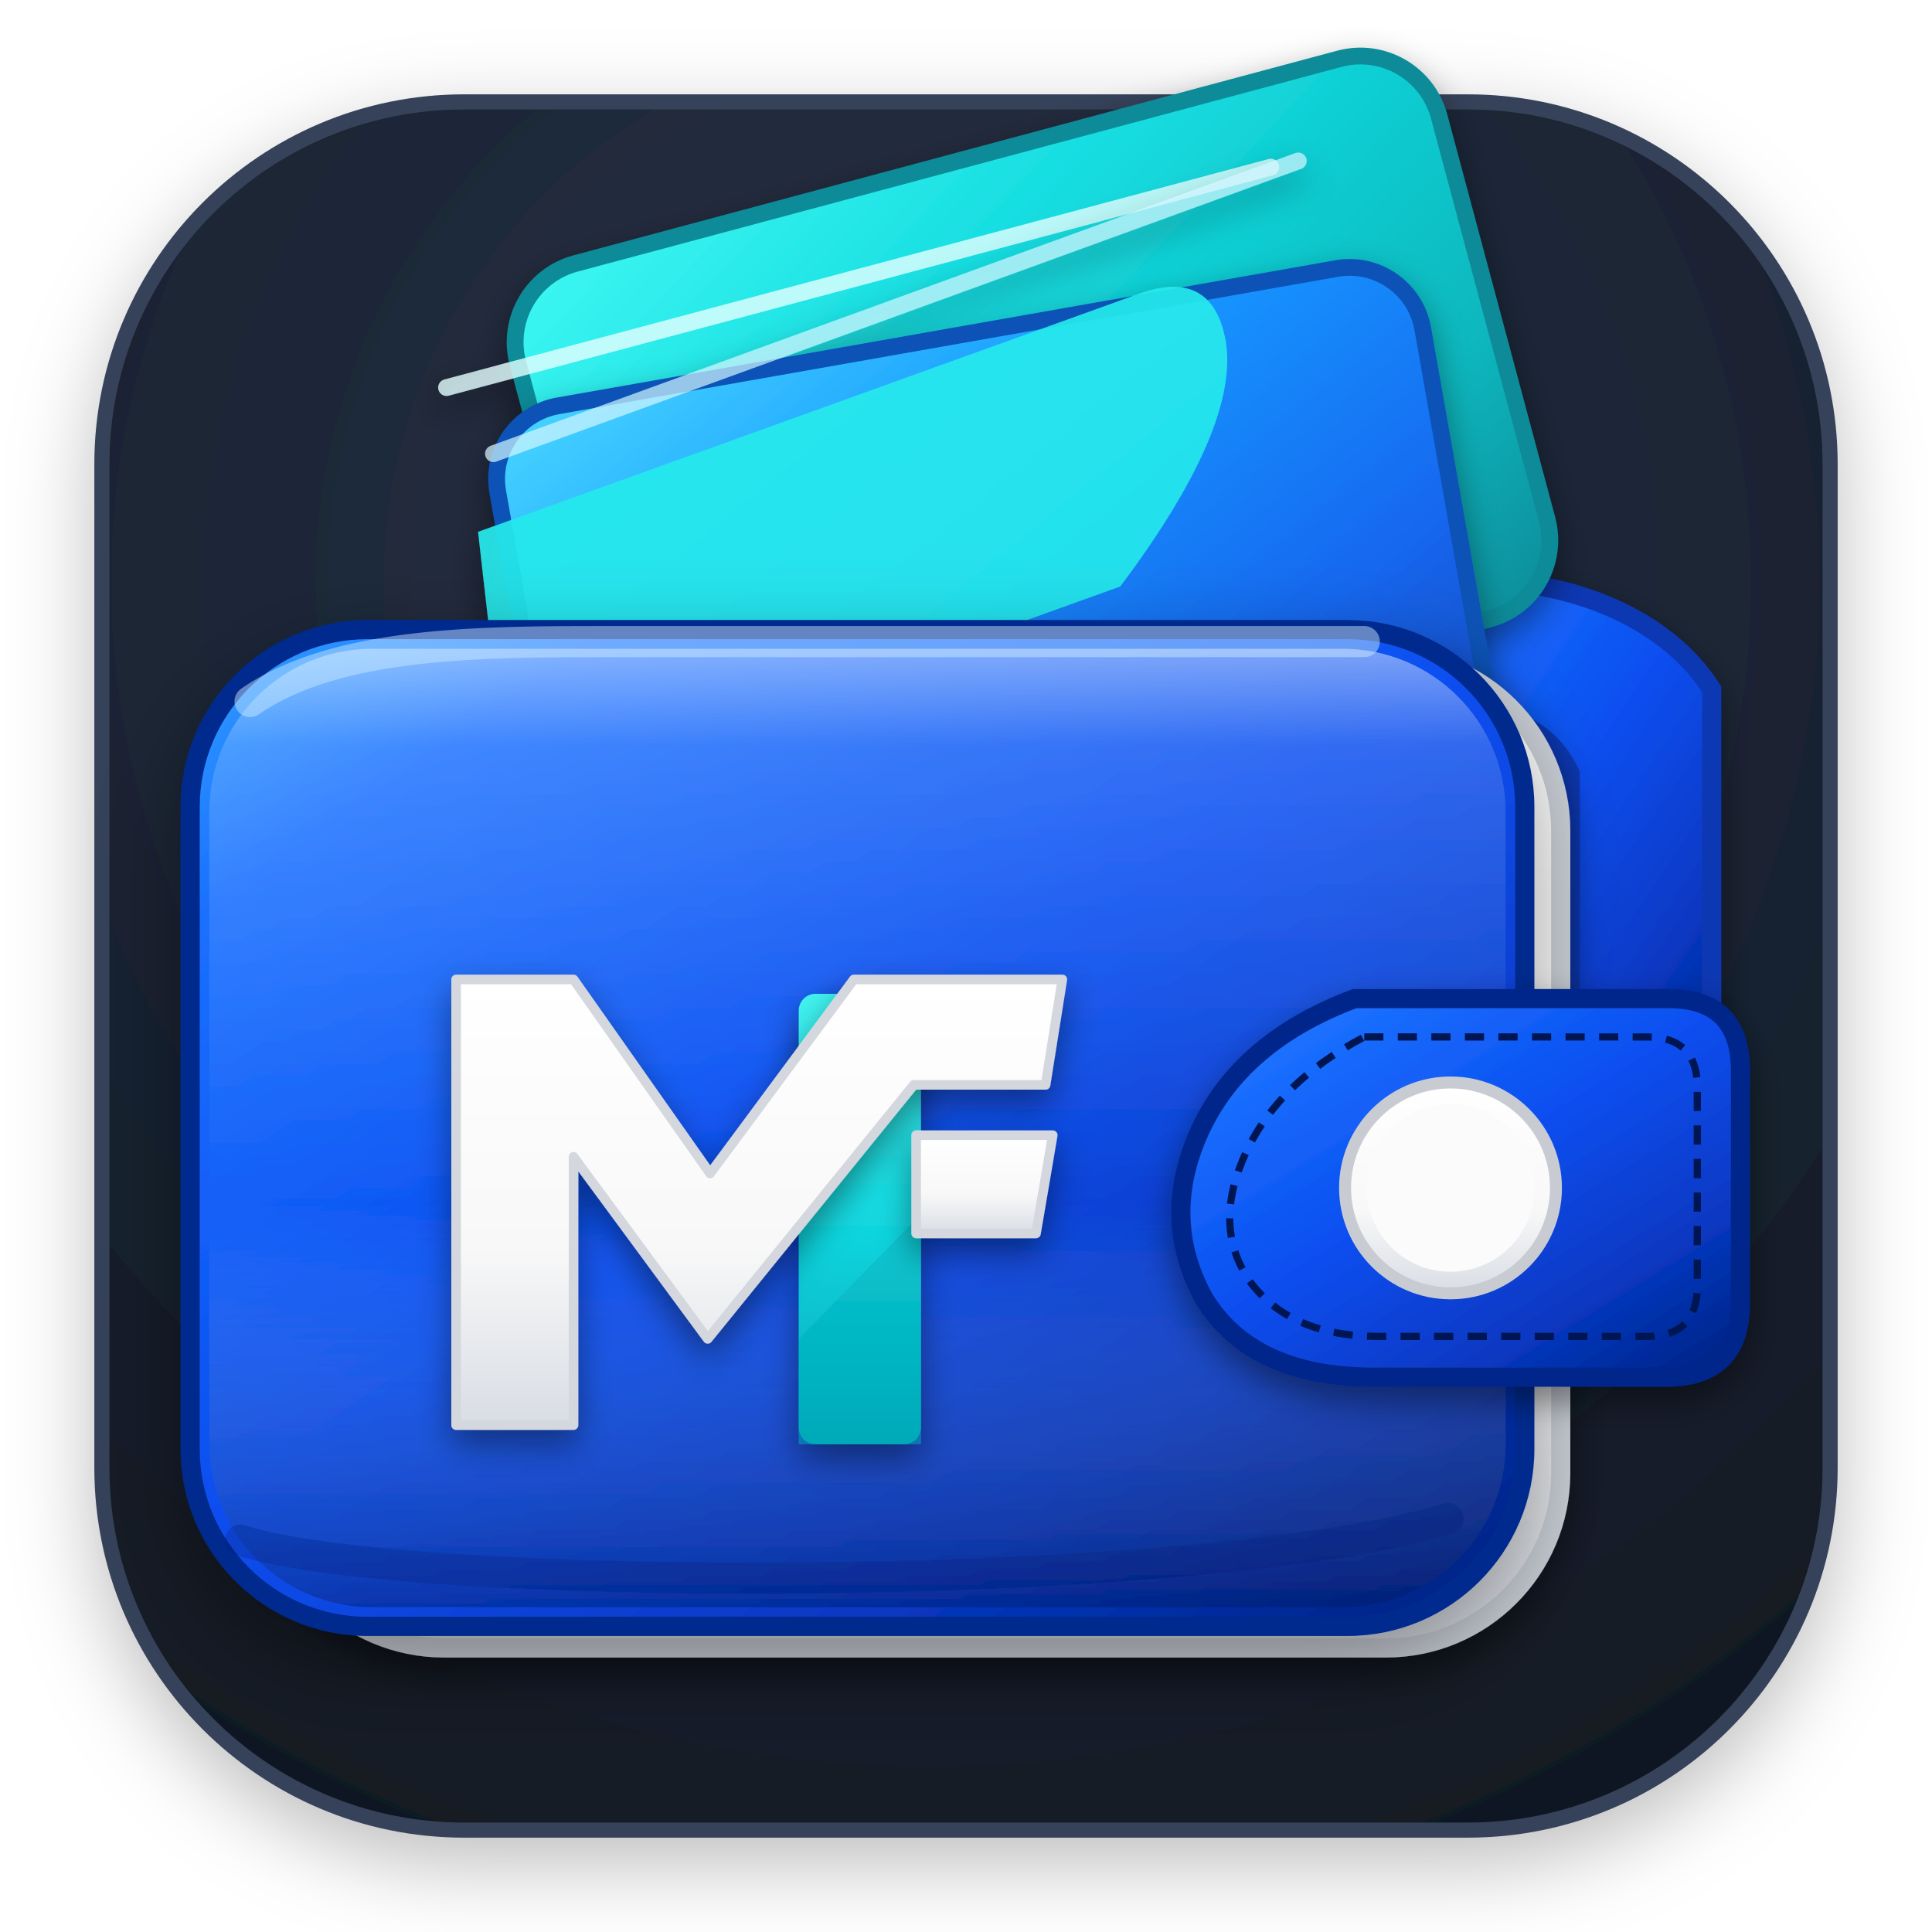
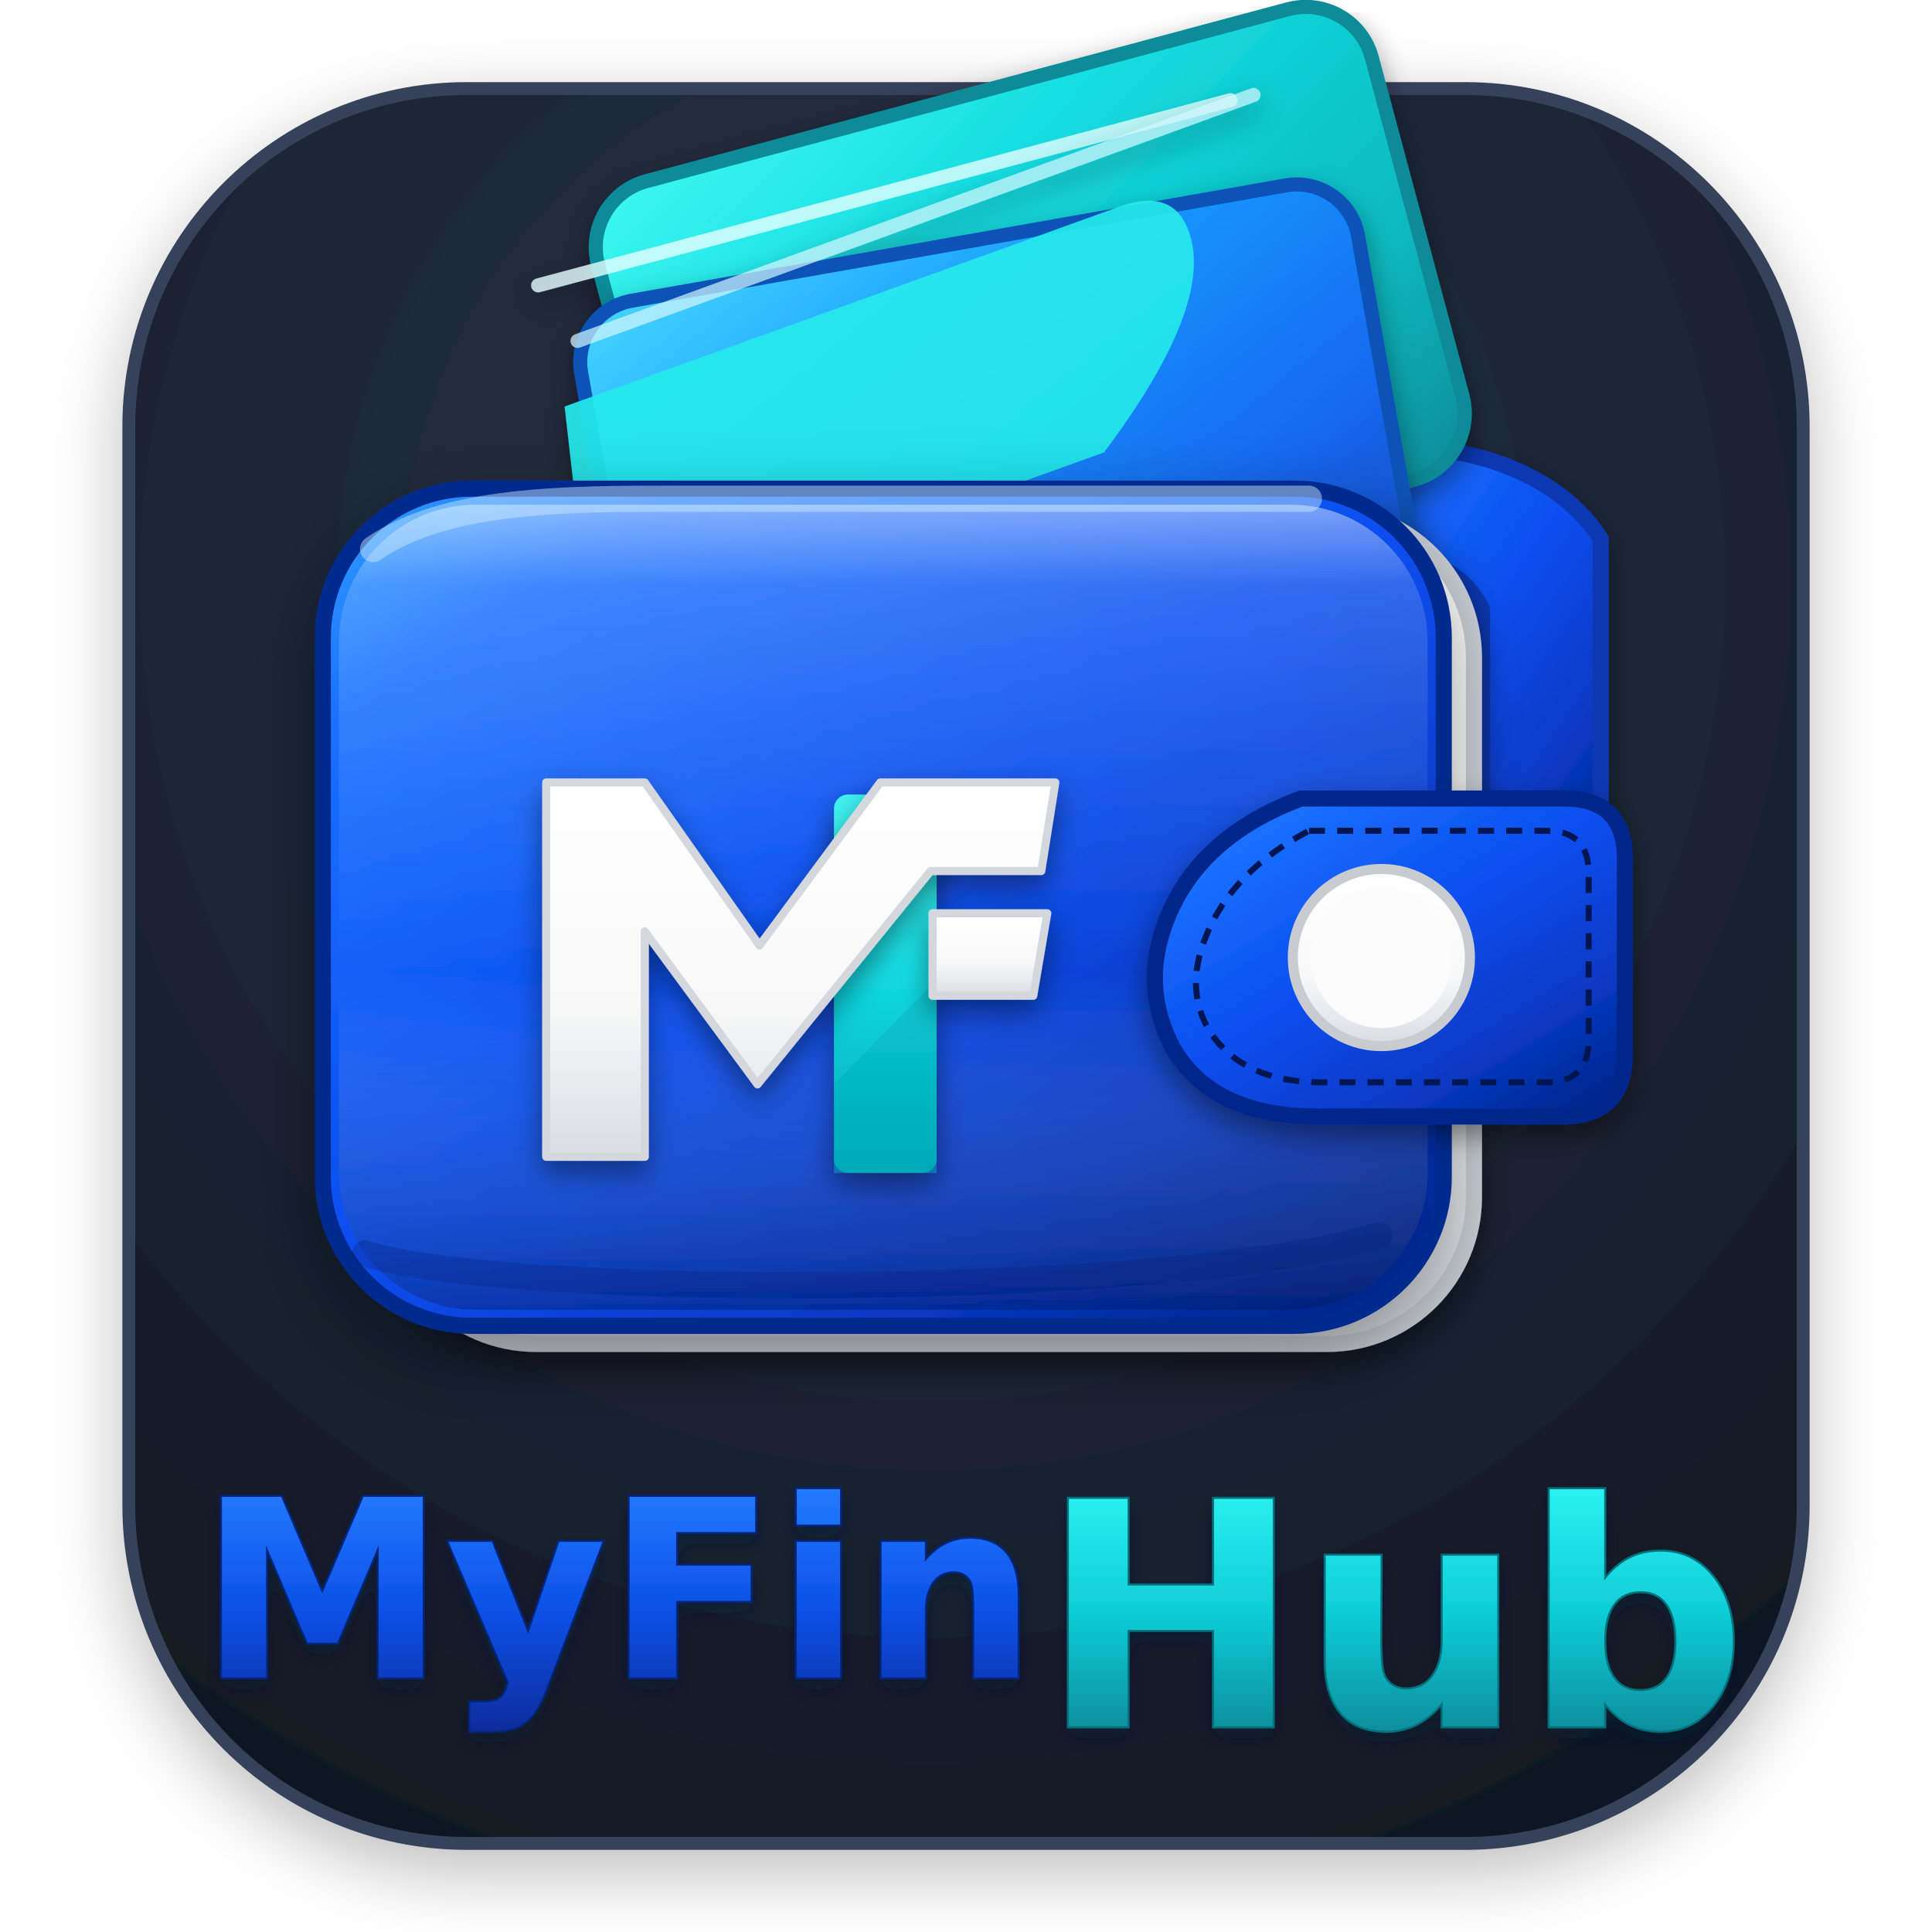
- <svg xmlns="http://www.w3.org/2000/svg" viewBox="0 0 1024 1024">
+ <svg xmlns="http://www.w3.org/2000/svg" viewBox="0 0 1200 1200">
  <defs>
    <linearGradient id="wallet" x1="0" y1="0" x2="0.9" y2="1">
      <stop offset="0" stop-color="#32a1ff" />
      <stop offset="0.16" stop-color="#1b70ff" />
      <stop offset="0.50" stop-color="#0a4ef0" />
      <stop offset="0.80" stop-color="#0738c2" />
      <stop offset="1" stop-color="#03258a" />
    </linearGradient>
    <linearGradient id="walletShade" x1="0" y1="0" x2="0" y2="1">
      <stop offset="0" stop-color="#ffffff" stop-opacity=".46" />
      <stop offset=".10" stop-color="#ffffff" stop-opacity=".16" />
      <stop offset=".58" stop-color="#ffffff" stop-opacity="0" />
      <stop offset="1" stop-color="#001758" stop-opacity=".36" />
    </linearGradient>
    <linearGradient id="cardTeal" x1="0" y1="0" x2="1" y2="1">
      <stop offset="0" stop-color="#3ff8f3" />
      <stop offset=".35" stop-color="#15dce0" />
      <stop offset=".75" stop-color="#08b8be" />
      <stop offset="1" stop-color="#078a99" />
    </linearGradient>
    <linearGradient id="cardBlue" x1="0" y1="0" x2="1" y2="1">
      <stop offset="0" stop-color="#48d7ff" />
      <stop offset=".38" stop-color="#1496ff" />
      <stop offset=".74" stop-color="#1267ef" />
      <stop offset="1" stop-color="#1646bc" />
    </linearGradient>
    <linearGradient id="cyan" x1="0" y1="0" x2="0" y2="1">
      <stop offset="0" stop-color="#42f4f1" />
      <stop offset=".50" stop-color="#12d8e0" />
      <stop offset="1" stop-color="#00a6b7" />
    </linearGradient>
    <linearGradient id="white" x1="0" y1="0" x2="0" y2="1">
      <stop offset="0" stop-color="#ffffff" />
      <stop offset=".6" stop-color="#f8f8f8" />
      <stop offset="1" stop-color="#d9dde4" />
    </linearGradient>
    <linearGradient id="wordBlue" x1="0" y1="0" x2="0" y2="1">
      <stop offset="0" stop-color="#2379ff" />
      <stop offset=".5" stop-color="#0d51e7" />
      <stop offset="1" stop-color="#082c9e" />
    </linearGradient>
    <linearGradient id="wordCyan" x1="0" y1="0" x2="0" y2="1">
      <stop offset="0" stop-color="#2af0f0" />
      <stop offset=".5" stop-color="#10ced8" />
      <stop offset="1" stop-color="#078f9e" />
    </linearGradient>
    <radialGradient id="lightTile" cx="50%" cy="38%" r="72%">
      <stop offset="0" stop-color="#ffffff" />
      <stop offset=".67" stop-color="#f7f8fa" />
      <stop offset="1" stop-color="#e9edf2" />
    </radialGradient>
    <radialGradient id="darkTile" cx="48%" cy="28%" r="78%">
      <stop offset="0" stop-color="#293448" />
      <stop offset=".55" stop-color="#1c2636" />
      <stop offset="1" stop-color="#111923" />
    </radialGradient>
    <filter id="ds" x="-30%" y="-30%" width="160%" height="180%">
      <feDropShadow dx="0" dy="14" stdDeviation="18" flood-color="#000" flood-opacity=".38" />
    </filter>
    <filter id="ss" x="-40%" y="-40%" width="180%" height="190%">
      <feDropShadow dx="0" dy="6" stdDeviation="7" flood-color="#000" flood-opacity=".42" />
    </filter>
    <filter id="ws" x="-20%" y="-30%" width="140%" height="170%">
      <feDropShadow dx="0" dy="6" stdDeviation="5" flood-color="#00133d" flood-opacity=".42" />
    </filter>
    <filter id="tileShadow" x="-20%" y="-20%" width="140%" height="150%">
      <feDropShadow dx="0" dy="14" stdDeviation="22" flood-color="#000" flood-opacity=".26" />
    </filter>
  </defs>
-   <rect x="54" y="54" width="916" height="916" rx="192" fill="url(#darkTile)" stroke="#36435a" stroke-width="8" filter="url(#tileShadow)" />
-   <g transform="translate(-171,-60) scale(1.27)">
+   <rect x="80" y="55" width="1040" height="1090" rx="210" fill="url(#darkTile)" stroke="#36435a" stroke-width="8" filter="url(#tileShadow)" />
+   <g transform="translate(-67,-84) scale(1.25)">
    <g id="symbol">
      <path d="M704 300 C750 278 822 292 849 335 L849 526 L790 526 L790 370 C779 347 754 340 726 350 Z" fill="url(#wallet)" stroke="#0937b3" stroke-width="8" filter="url(#ss)" />
      <g filter="url(#ss)">
        <rect x="342" y="166" width="398" height="242" rx="34" transform="rotate(-15 342 166)" fill="url(#cardTeal)" stroke="#078b98" stroke-width="7" />
        <path d="M321 209 L665 117" stroke="#e4ffff" stroke-width="7" stroke-linecap="round" opacity=".8" />
      </g>
      <g filter="url(#ss)">
        <rect x="337" y="222" width="392" height="220" rx="31" transform="rotate(-10 337 222)" fill="url(#cardBlue)" stroke="#0853b7" stroke-width="7" />
        <path d="M326 268 L615 218 Q645 213 647 240 Q650 277 586 337 L319 383 Z" fill="#26e9eb" opacity=".92" transform="rotate(-10 337 222)" />
        <path d="M338 237 L690 175" stroke="#d3f6ff" stroke-width="7" stroke-linecap="round" opacity=".7" transform="rotate(-10 337 222)" />
      </g>
      <rect x="247" y="321" width="539" height="414" rx="73" fill="url(#white)" stroke="#cbd0d8" stroke-width="8" filter="url(#ss)" />
      <g filter="url(#ds)">
        <rect x="214" y="310" width="557" height="416" rx="74" fill="url(#wallet)" stroke="#05298d" stroke-width="8" />
        <rect x="222" y="318" width="541" height="400" rx="68" fill="url(#walletShade)" />
        <path d="M239 340 C275 315 335 315 390 315 H704" fill="none" stroke="#c9ebff" stroke-width="13" stroke-linecap="round" opacity=".48" />
        <path d="M235 690 C300 712 635 713 739 681" fill="none" stroke="#001d78" stroke-width="13" stroke-linecap="round" opacity=".28" />
      </g>
      <g filter="url(#ss)">
        <rect x="468" y="462" width="51" height="188" rx="7" fill="url(#cyan)" />
        <path d="M468 606 L519 554 L519 650 L468 650 Z" fill="#00adba" opacity=".42" />
      </g>
      <g filter="url(#ss)">
        <path d="M325 456 H374 L431 537 L491 456 H578 L571 500 H516 L430 606 L374 530 V642 H325 Z" fill="url(#white)" stroke="#d4d8de" stroke-width="4" stroke-linejoin="round" />
        <path d="M517 521 H574 L567 562 H517 Z" fill="url(#white)" stroke="#d4d8de" stroke-width="4" stroke-linejoin="round" />
      </g>
      <g filter="url(#ss)">
        <path d="M700 464 H831 Q861 464 861 494 V591 Q861 622 830 622 H708 Q657 622 637 589 Q619 556 635 520 Q652 482 700 464 Z" fill="url(#wallet)" stroke="#05278b" stroke-width="8" />
        <path d="M704 480 H822 Q843 480 843 501 V584 Q843 605 822 605 H710 Q674 605 657 583 Q641 561 653 532 Q666 500 704 480 Z" fill="none" stroke="#001853" stroke-width="3" stroke-dasharray="8 6" />
        <circle cx="740" cy="543" r="44" fill="url(#white)" stroke="#c8ccd2" stroke-width="5" />
        <circle cx="740" cy="543" r="35" fill="#fbfbfb" />
      </g>
    </g>
  </g>
+   <g transform="translate(123.73,925)">
+     <g id="wordmark" filter="url(#ws)">
+       <path d="M14.13,4.73 L50.90,4.73 L76.42,64.72 L102.10,4.73 L138.81,4.73 L138.81,116.82 L111.49,116.82 L111.49,34.83 L85.67,95.28 L67.34,95.28 L41.51,34.83 L41.51,116.82 L14.13,116.82 L14.13,4.73 Z M154.87,32.74 L181.75,32.74 L204.36,89.80 L223.58,32.74 L250.43,32.74 L215.07,124.78 Q209.76,138.83 202.65,144.40 Q195.57,150.00 183.94,150.00 L168.40,150.00 L168.40,132.37 L176.80,132.37 Q183.63,132.37 186.73,130.18 Q189.85,128.02 191.58,122.37 L192.35,120.04 L154.87,32.74 Z M267.34,4.73 L345.32,4.73 L345.32,26.59 L296.24,26.59 L296.24,47.45 L342.42,47.45 L342.42,69.31 L296.24,69.31 L296.24,116.82 L267.34,116.82 L267.34,4.73 Z M371.17,32.74 L398.03,32.74 L398.03,116.82 L371.17,116.82 L371.17,32.74 Z M371.17,0.00 L398.03,0.00 L398.03,21.93 L371.17,21.93 L371.17,0.00 Z M508.38,65.63 L508.38,116.82 L481.36,116.82 L481.36,108.49 L481.36,77.64 Q481.36,66.76 480.88,62.63 Q480.40,58.50 479.19,56.55 Q477.61,53.91 474.89,52.44 Q472.20,50.98 468.74,50.98 Q460.34,50.98 455.53,57.49 Q450.73,63.97 450.73,75.46 L450.73,116.82 L423.87,116.82 L423.87,32.74 L450.73,32.74 L450.73,45.04 Q456.80,37.69 463.63,34.21 Q470.47,30.73 478.74,30.73 Q493.30,30.73 500.84,39.66 Q508.38,48.57 508.38,65.63 Z" fill="url(#wordBlue)" stroke="#06257d" stroke-width="2.5" paint-order="stroke fill" />
+       <g transform="translate(522.38,0)">
+         <path d="M17.80,5.96 L54.23,5.96 L54.23,59.80 L107.97,59.80 L107.97,5.96 L144.40,5.96 L144.40,147.24 L107.97,147.24 L107.97,87.35 L54.23,87.35 L54.23,147.24 L17.80,147.24 L17.80,5.96 Z M177.32,105.97 L177.32,41.27 L211.38,41.27 L211.38,51.87 Q211.38,60.47 211.29,73.49 Q211.20,86.51 211.20,90.84 Q211.20,103.61 211.87,109.25 Q212.53,114.88 214.14,117.45 Q216.20,120.75 219.56,122.57 Q222.92,124.35 227.28,124.35 Q237.88,124.35 243.93,116.21 Q249.99,108.06 249.99,93.59 L249.99,41.27 L283.87,41.27 L283.87,147.24 L249.99,147.24 L249.99,131.92 Q242.33,141.19 233.76,145.61 Q225.19,150.00 214.89,150.00 Q196.52,150.00 186.92,138.74 Q177.32,127.47 177.32,105.97 Z M372.80,125.38 Q383.67,125.38 389.40,117.45 Q395.15,109.49 395.15,94.35 Q395.15,79.21 389.40,71.28 Q383.67,63.31 372.80,63.31 Q361.93,63.31 356.09,71.31 Q350.28,79.30 350.28,94.35 Q350.28,109.40 356.09,117.39 Q361.93,125.38 372.80,125.38 Z M350.28,56.77 Q357.30,47.51 365.81,43.12 Q374.32,38.73 385.40,38.73 Q404.99,38.73 417.56,54.29 Q430.15,69.85 430.15,94.35 Q430.15,118.84 417.56,134.44 Q404.99,150.00 385.40,150.00 Q374.32,150.00 365.81,145.61 Q357.30,141.19 350.28,131.92 L350.28,147.24 L316.43,147.24 L316.43,0.00 L350.28,0.00 L350.28,56.77 Z" fill="url(#wordCyan)" stroke="#06727d" stroke-width="2.5" paint-order="stroke fill" />
+       </g>
+     </g>
+   </g>
</svg>
